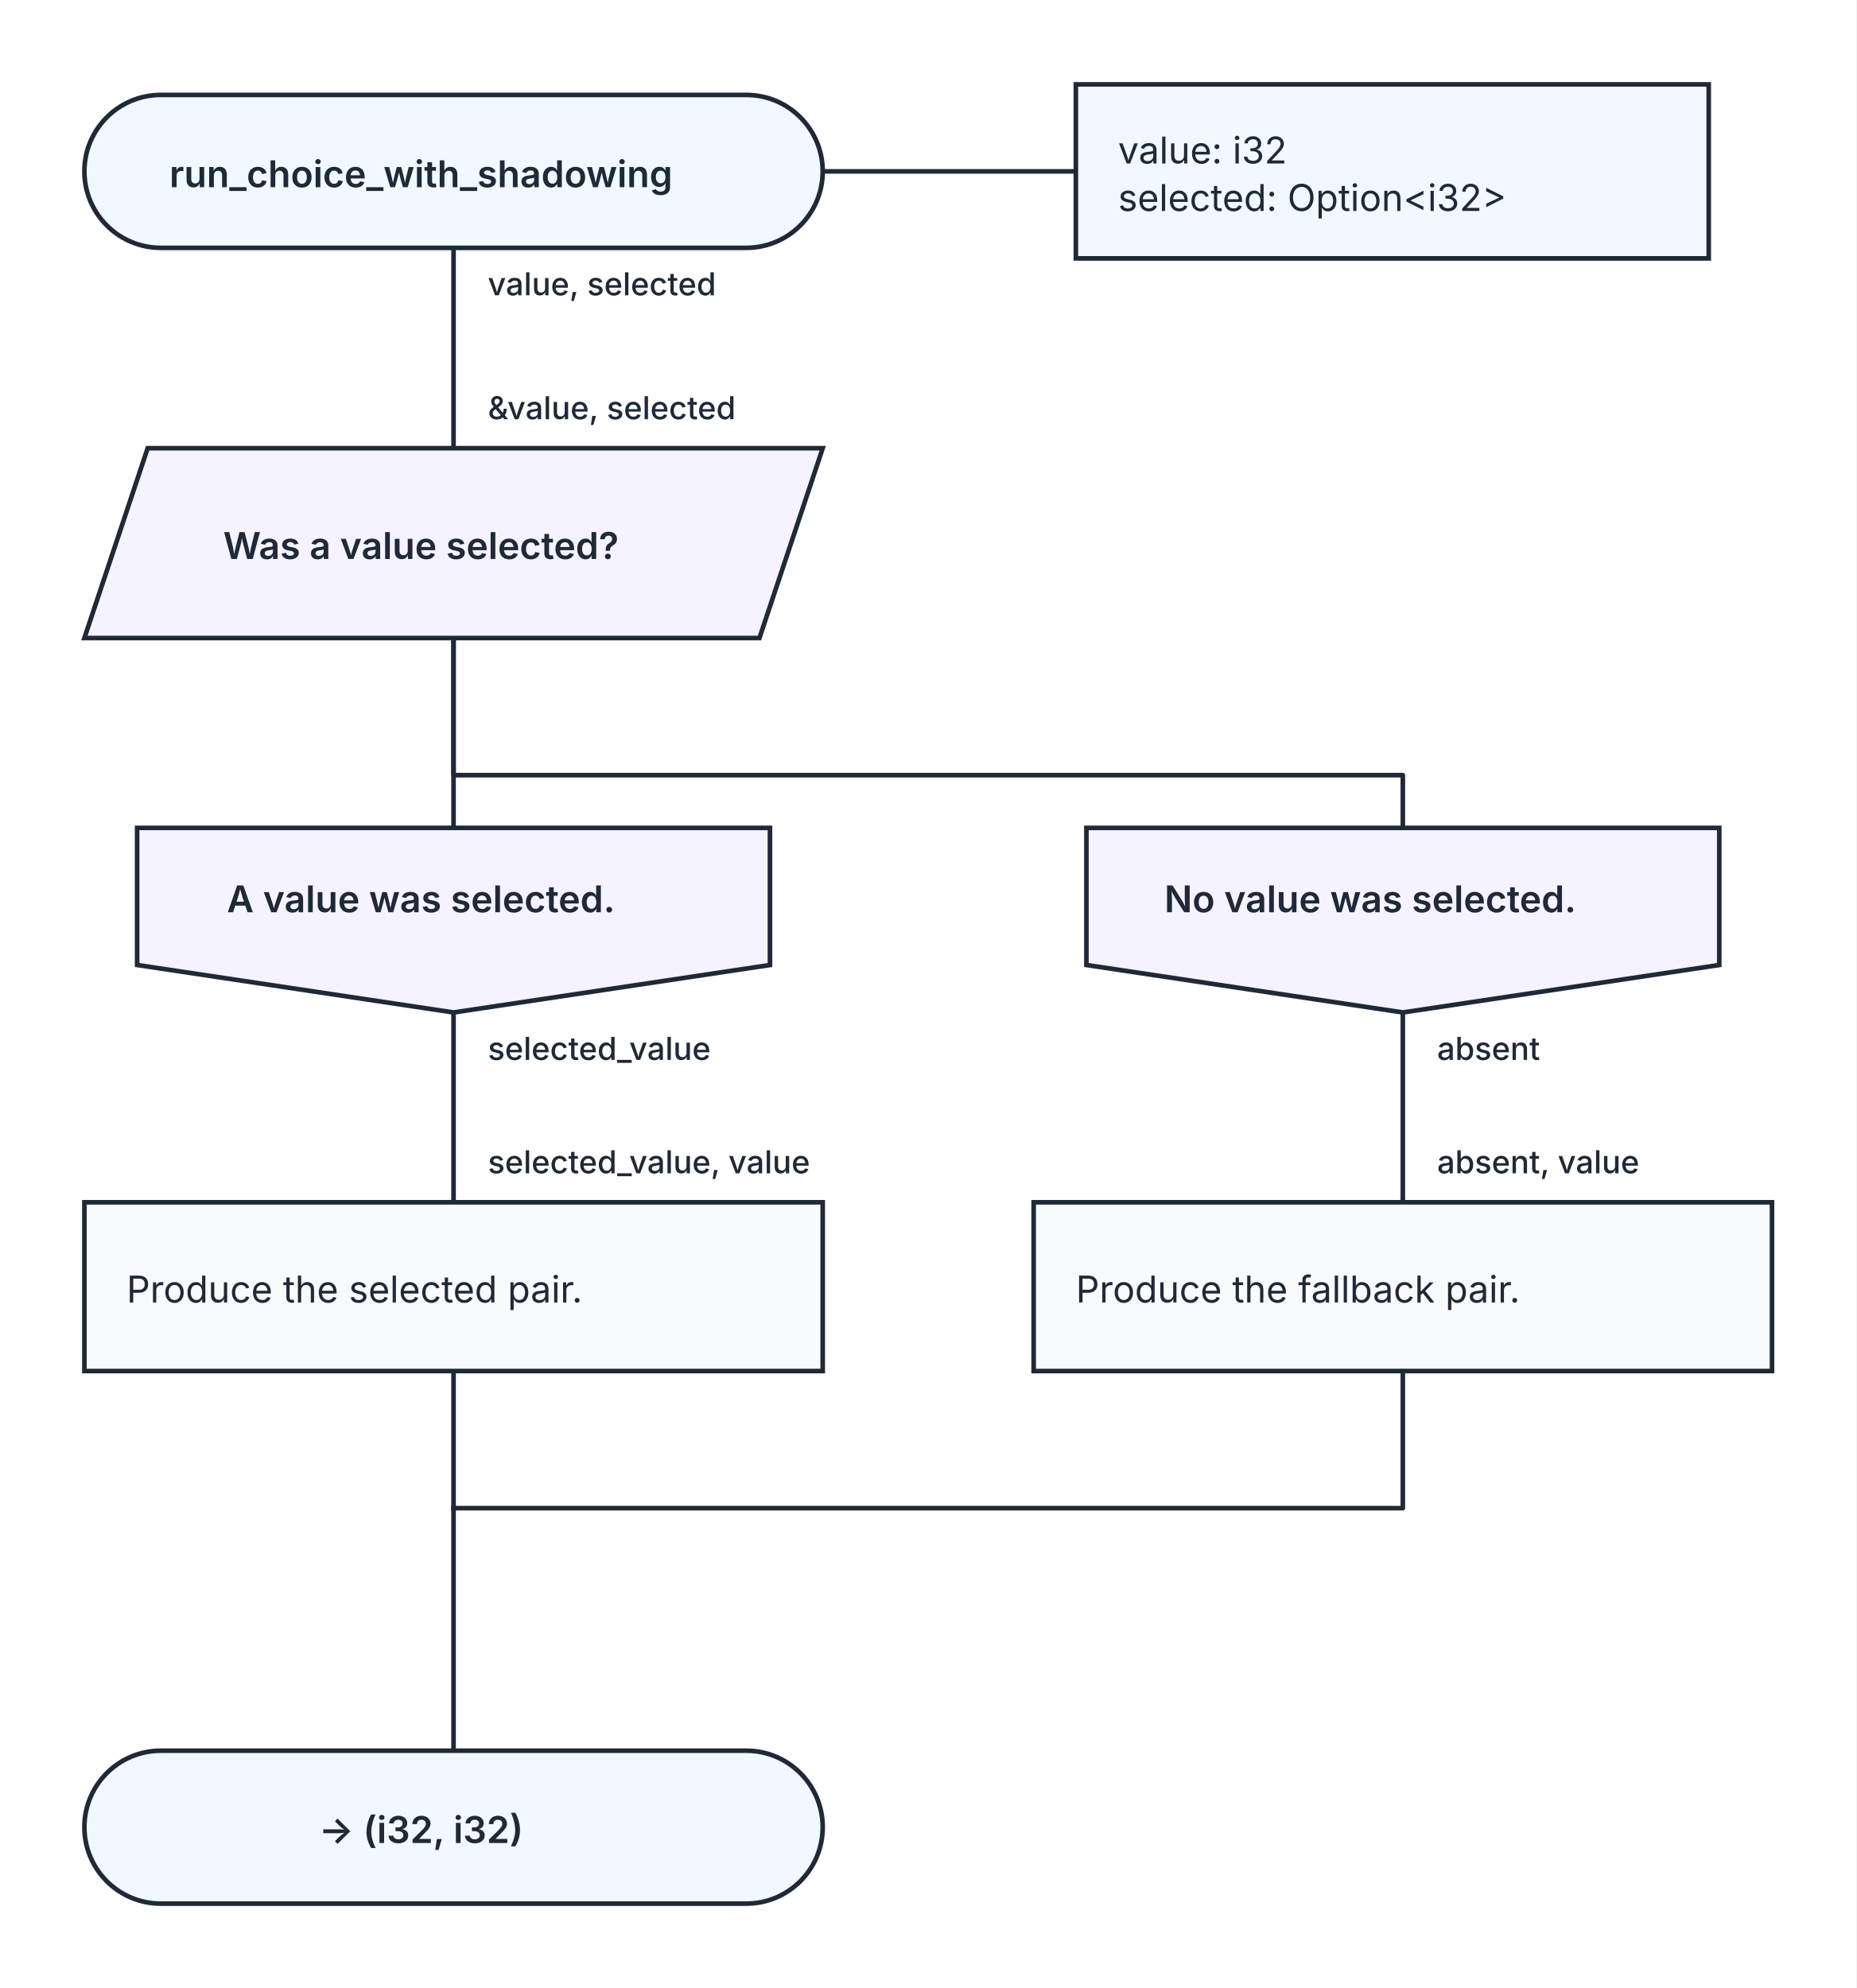
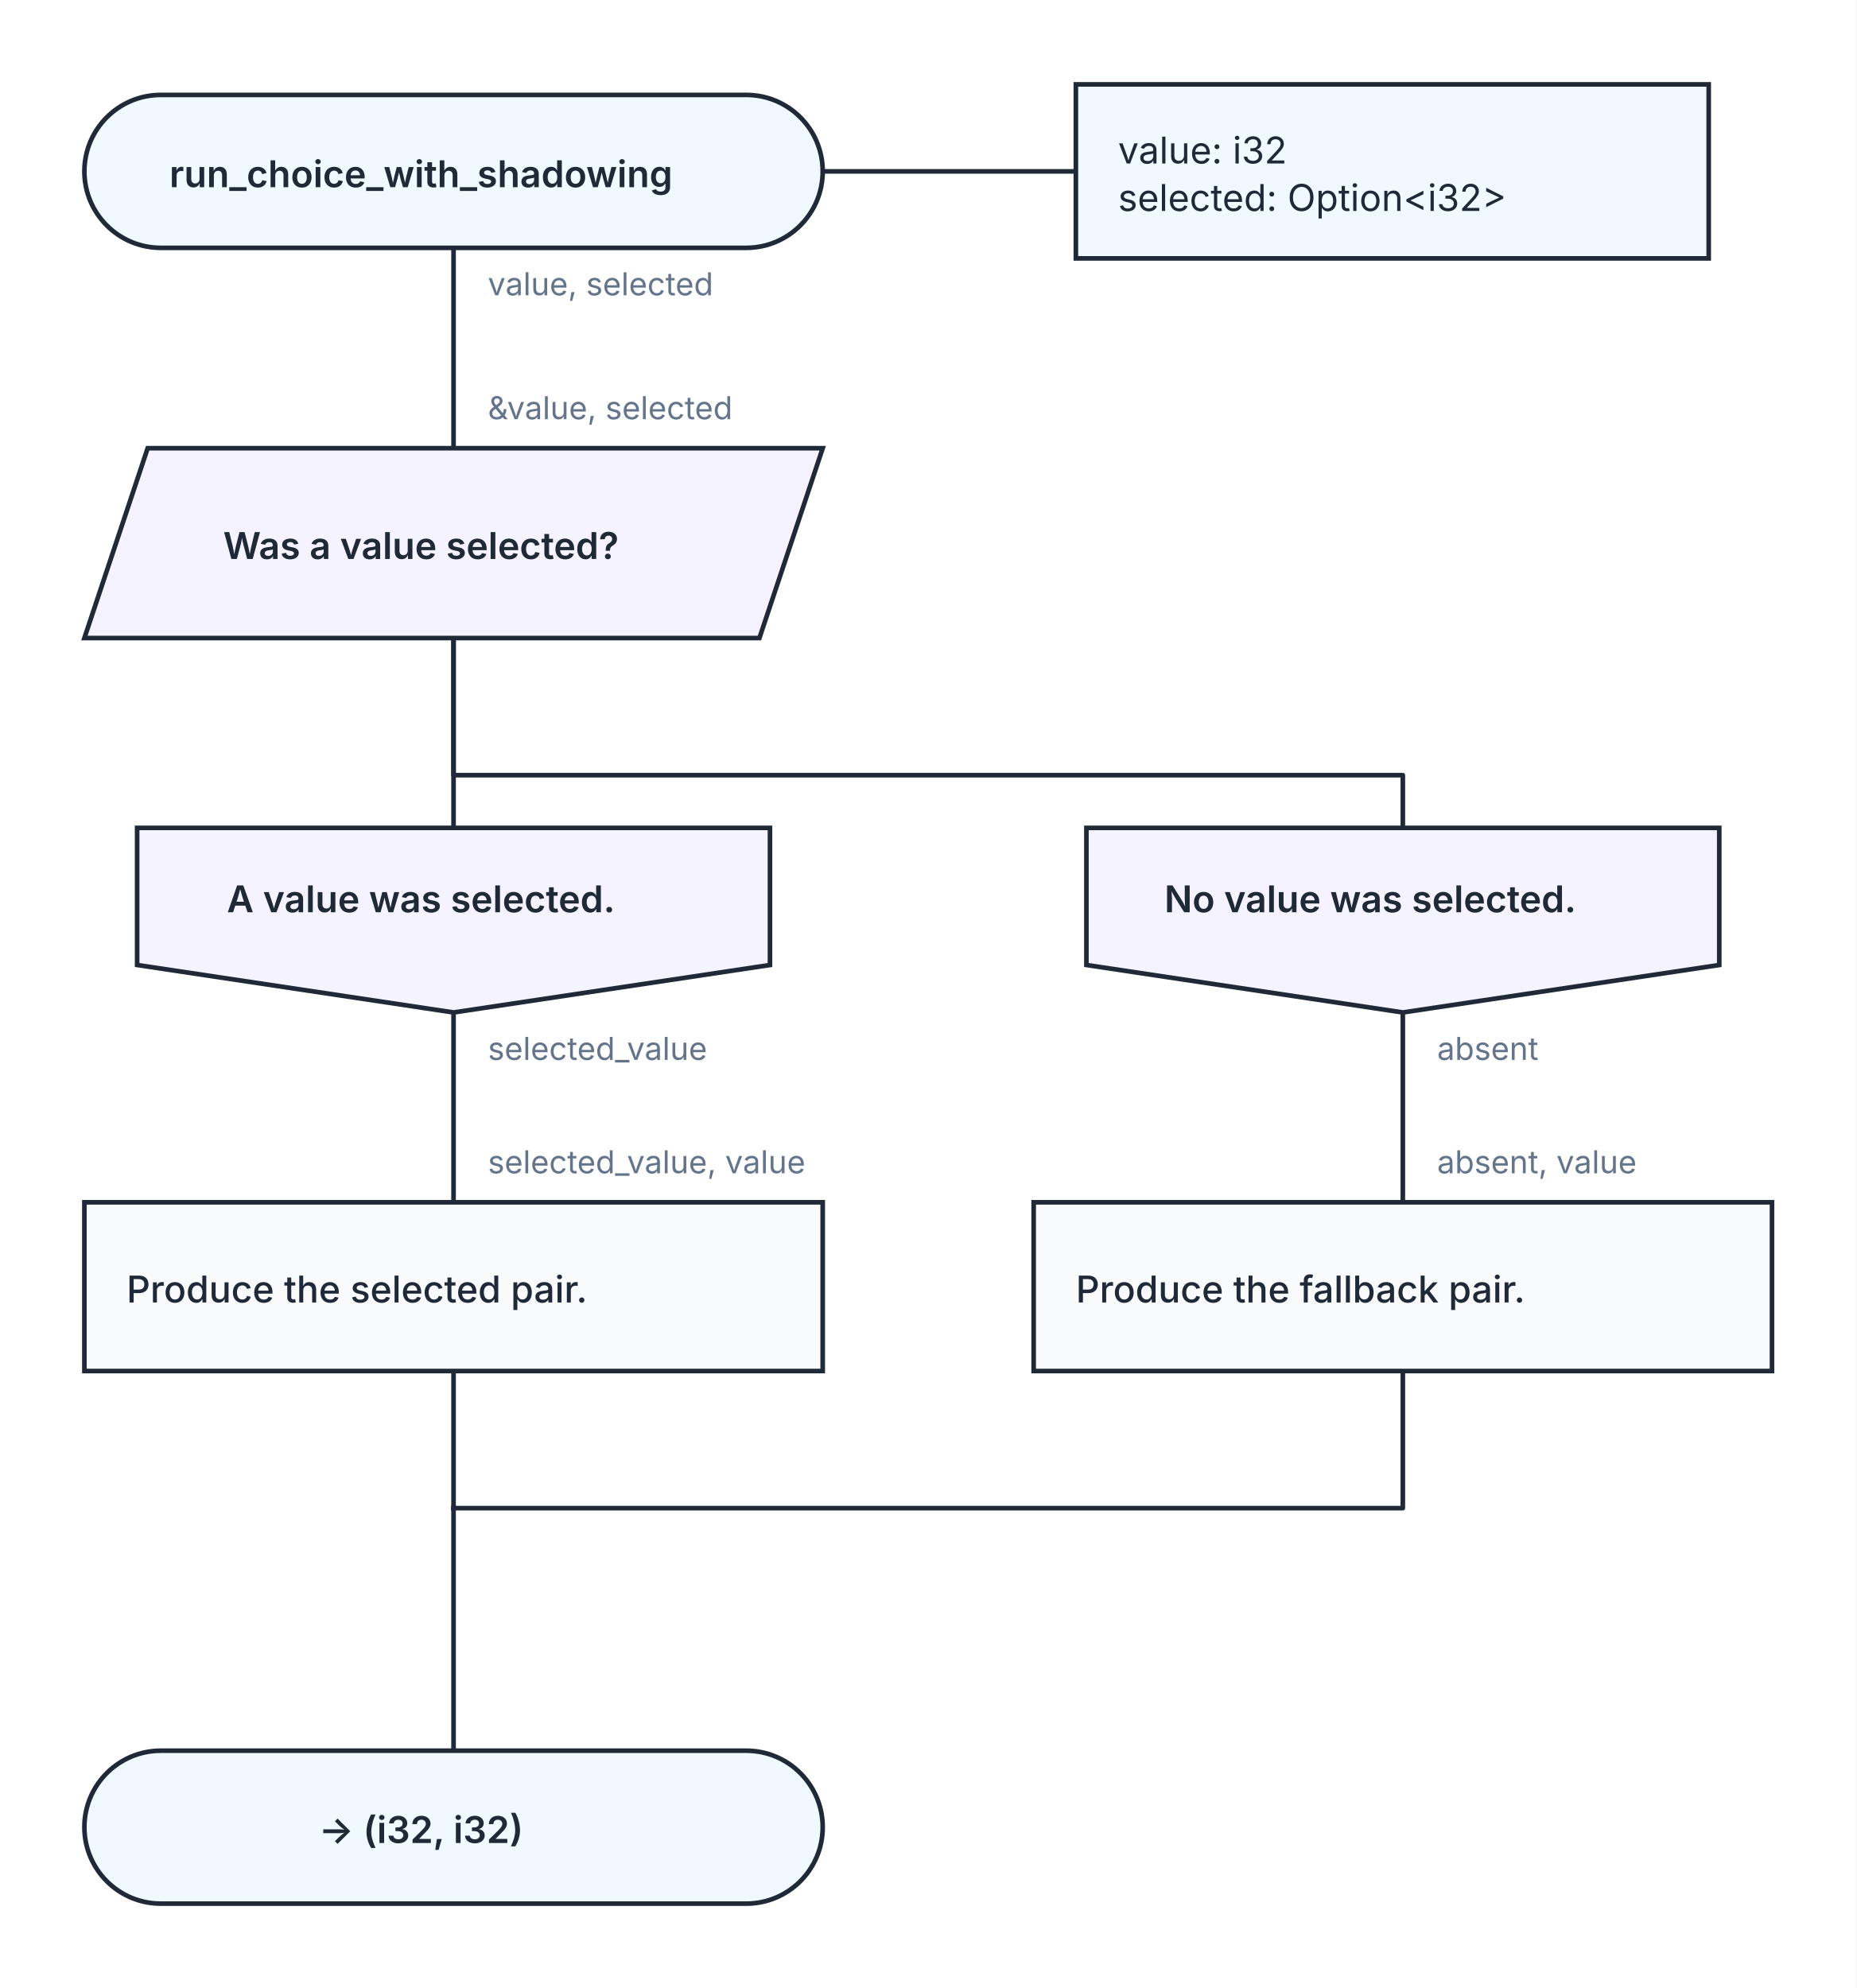
<svg xmlns="http://www.w3.org/2000/svg" width="704" height="754" viewBox="0 0 704 754" role="img" aria-labelledby="kaalang-title" aria-describedby="kaalang-description">
  <defs>
    <style>
      svg { color: #1f2937; font-family: Inter, ui-sans-serif, system-ui, -apple-system, BlinkMacSystemFont, "Segoe UI", sans-serif; text-rendering: optimizeLegibility; }
      .connection { fill: none; stroke: currentColor; stroke-width: 1.75; stroke-linecap: square; stroke-linejoin: round; }
-       .connection-label { fill: currentColor; font-size: 12px; font-weight: 500; paint-order: stroke; stroke: #ffffff; stroke-width: 5px; stroke-linejoin: round; text-anchor: start; }
+       .connection-label { fill: #64748b; font-size: 12px; font-weight: 400; paint-order: stroke; stroke: #ffffff; stroke-width: 5px; stroke-linejoin: round; text-anchor: start; }
      .parameter-link { fill: none; stroke: currentColor; stroke-width: 1.75; }
      .node-shape { fill: #ffffff; stroke: currentColor; stroke-width: 1.75; }
      .start .node-shape, .end .node-shape, .parameter-panel .node-shape { fill: #f0f9ff; }
      .action .node-shape { fill: #f8fafc; }
      .question .node-shape { fill: #fffbeb; }
      .select .node-shape, .case .node-shape { fill: #f5f3ff; }
      .label { fill: currentColor; font-size: 14px; text-anchor: middle; }
      .start .label, .question .label, .select .label, .case .label, .end .label { font-weight: 600; }
-       .action .label, .parameter-panel .label { font-weight: 400; text-anchor: start; }
+       .action .label { font-weight: 500; text-anchor: start; }
+       .parameter-panel .label { font-weight: 400; text-anchor: start; }
    </style>
  </defs>
  <rect width="100%" height="100%" fill="#ffffff" />
  <g class="connections">
    <path class="connection" d="M 172 94 L 172 170" />
    <path class="connection" d="M 172 242 L 172 314" />
    <path class="connection" d="M 172 242 L 172 294 L 532 294 L 532 314" />
    <path class="connection" d="M 172 384 L 172 456" />
    <path class="connection" d="M 532 384 L 532 456" />
    <path class="connection" d="M 172 520 L 172 572" />
    <path class="connection" d="M 532 520 L 532 572 L 172 572" />
    <path class="connection" d="M 172 572 L 172 664" />
    <text class="connection-label" x="185" y="112" xml:space="preserve">
      <tspan x="185" dy="0">value, selected</tspan>
    </text>
    <text class="connection-label" x="185" y="402" xml:space="preserve">
      <tspan x="185" dy="0">selected_value</tspan>
    </text>
    <text class="connection-label" x="545" y="402" xml:space="preserve">
      <tspan x="545" dy="0">absent</tspan>
    </text>
    <text class="connection-label" x="185" y="159" xml:space="preserve">
      <tspan x="185" dy="0">&amp;value, selected</tspan>
    </text>
    <text class="connection-label" x="185" y="445" xml:space="preserve">
      <tspan x="185" dy="0">selected_value, value</tspan>
    </text>
    <text class="connection-label" x="545" y="445" xml:space="preserve">
      <tspan x="545" dy="0">absent, value</tspan>
    </text>
  </g>
  <g class="nodes">
    <path class="parameter-link" d="M 312 65 L 408 65" />
    <g class="parameter-panel" transform="translate(528 65)">
      <rect class="node-shape" x="-120" y="-33" width="240" height="66" />
      <text class="label" x="-104" y="-3" xml:space="preserve">
        <tspan x="-104" dy="0">value: i32</tspan>
        <tspan x="-104" dy="18">selected: Option&lt;i32&gt;</tspan>
      </text>
    </g>
    <g class="node start" transform="translate(172 65)">
      <rect class="node-shape" x="-140" y="-29" width="280" height="58" rx="29" />
      <text class="label" y="6" xml:space="preserve">
        <tspan x="0" dy="0">run_choice_with_shadowing</tspan>
      </text>
    </g>
    <g class="node select" transform="translate(172 206)">
      <polygon class="node-shape" points="-116,-36 140,-36 116,36 -140,36" />
      <text class="label" y="6" xml:space="preserve">
        <tspan x="0" dy="0">Was a value selected?</tspan>
      </text>
    </g>
    <g class="node case" transform="translate(172 349)">
      <polygon class="node-shape" points="-120,-35 120,-35 120,17 0,35 -120,17" />
      <text class="label" y="-3" xml:space="preserve">
        <tspan x="0" dy="0">A value was selected.</tspan>
      </text>
    </g>
    <g class="node case" transform="translate(532 349)">
      <polygon class="node-shape" points="-120,-35 120,-35 120,17 0,35 -120,17" />
      <text class="label" y="-3" xml:space="preserve">
        <tspan x="0" dy="0">No value was selected.</tspan>
      </text>
    </g>
    <g class="node action" transform="translate(172 488)">
      <rect class="node-shape" x="-140" y="-32" width="280" height="64" />
      <text class="label" y="6" xml:space="preserve">
        <tspan x="-124" dy="0">Produce the selected pair.</tspan>
      </text>
    </g>
    <g class="node action" transform="translate(532 488)">
      <rect class="node-shape" x="-140" y="-32" width="280" height="64" />
      <text class="label" y="6" xml:space="preserve">
        <tspan x="-124" dy="0">Produce the fallback pair.</tspan>
      </text>
    </g>
    <g class="node end" transform="translate(172 693)">
      <rect class="node-shape" x="-140" y="-29" width="280" height="58" rx="29" />
      <text class="label" y="6" xml:space="preserve">
        <tspan x="0" dy="0">-&gt; (i32, i32)</tspan>
      </text>
    </g>
  </g>
</svg>
